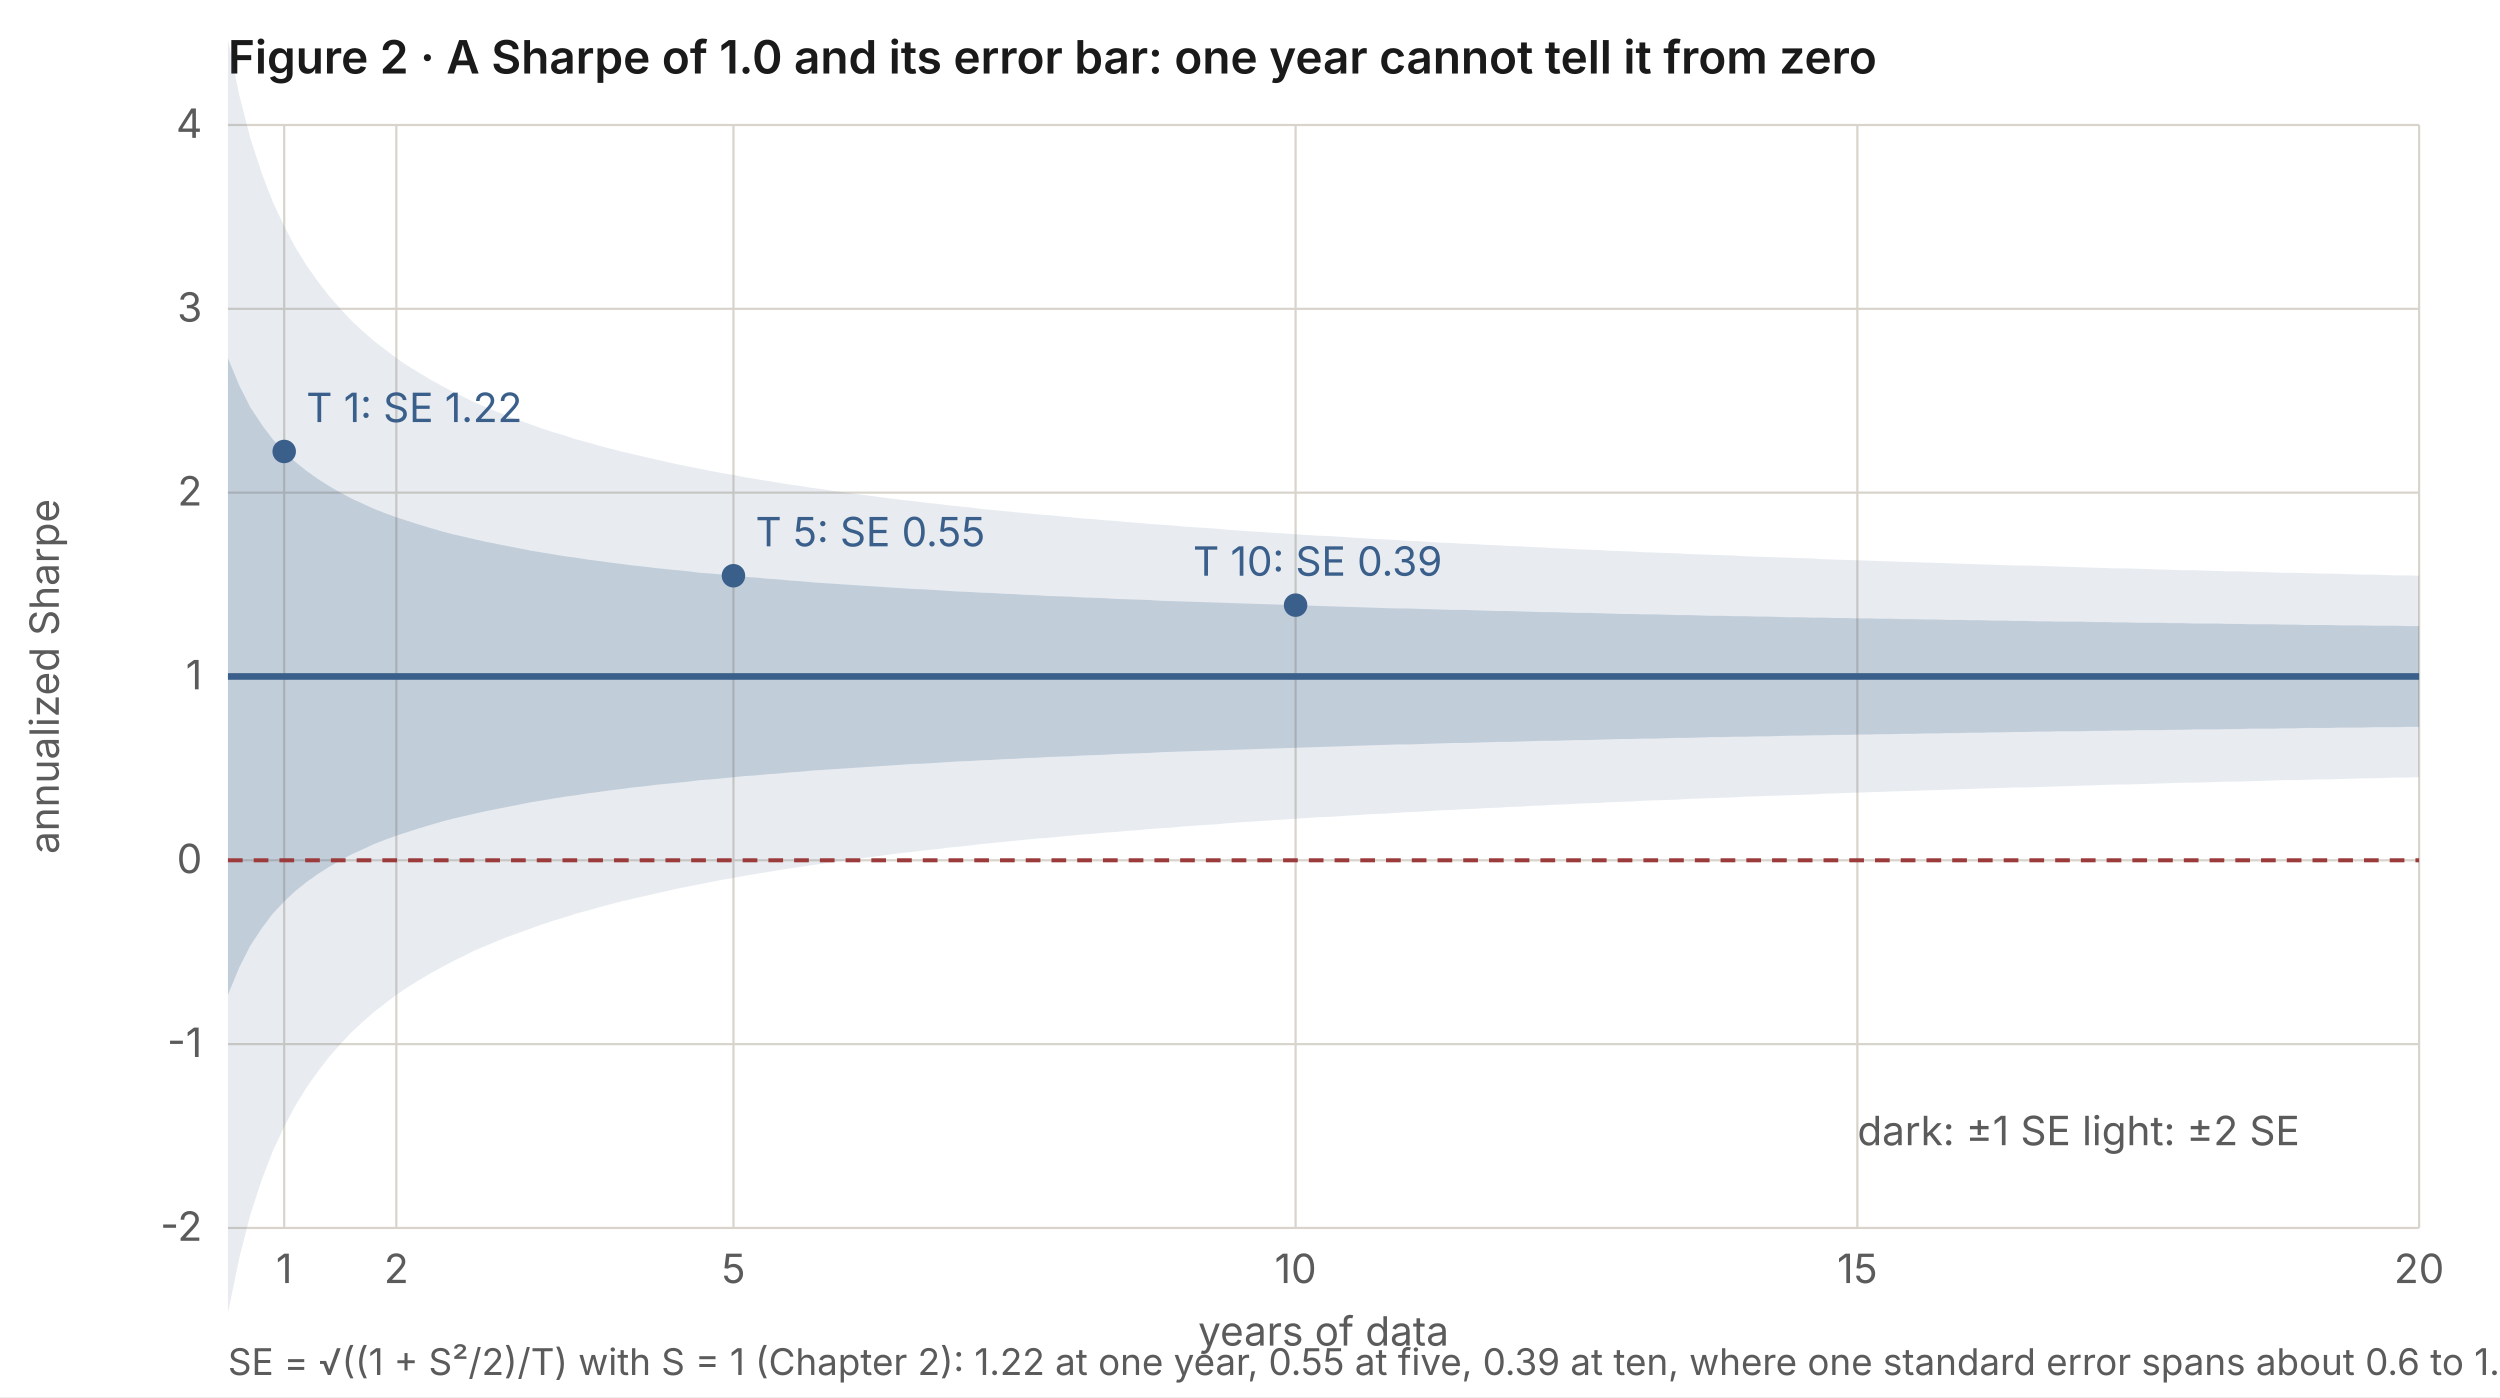
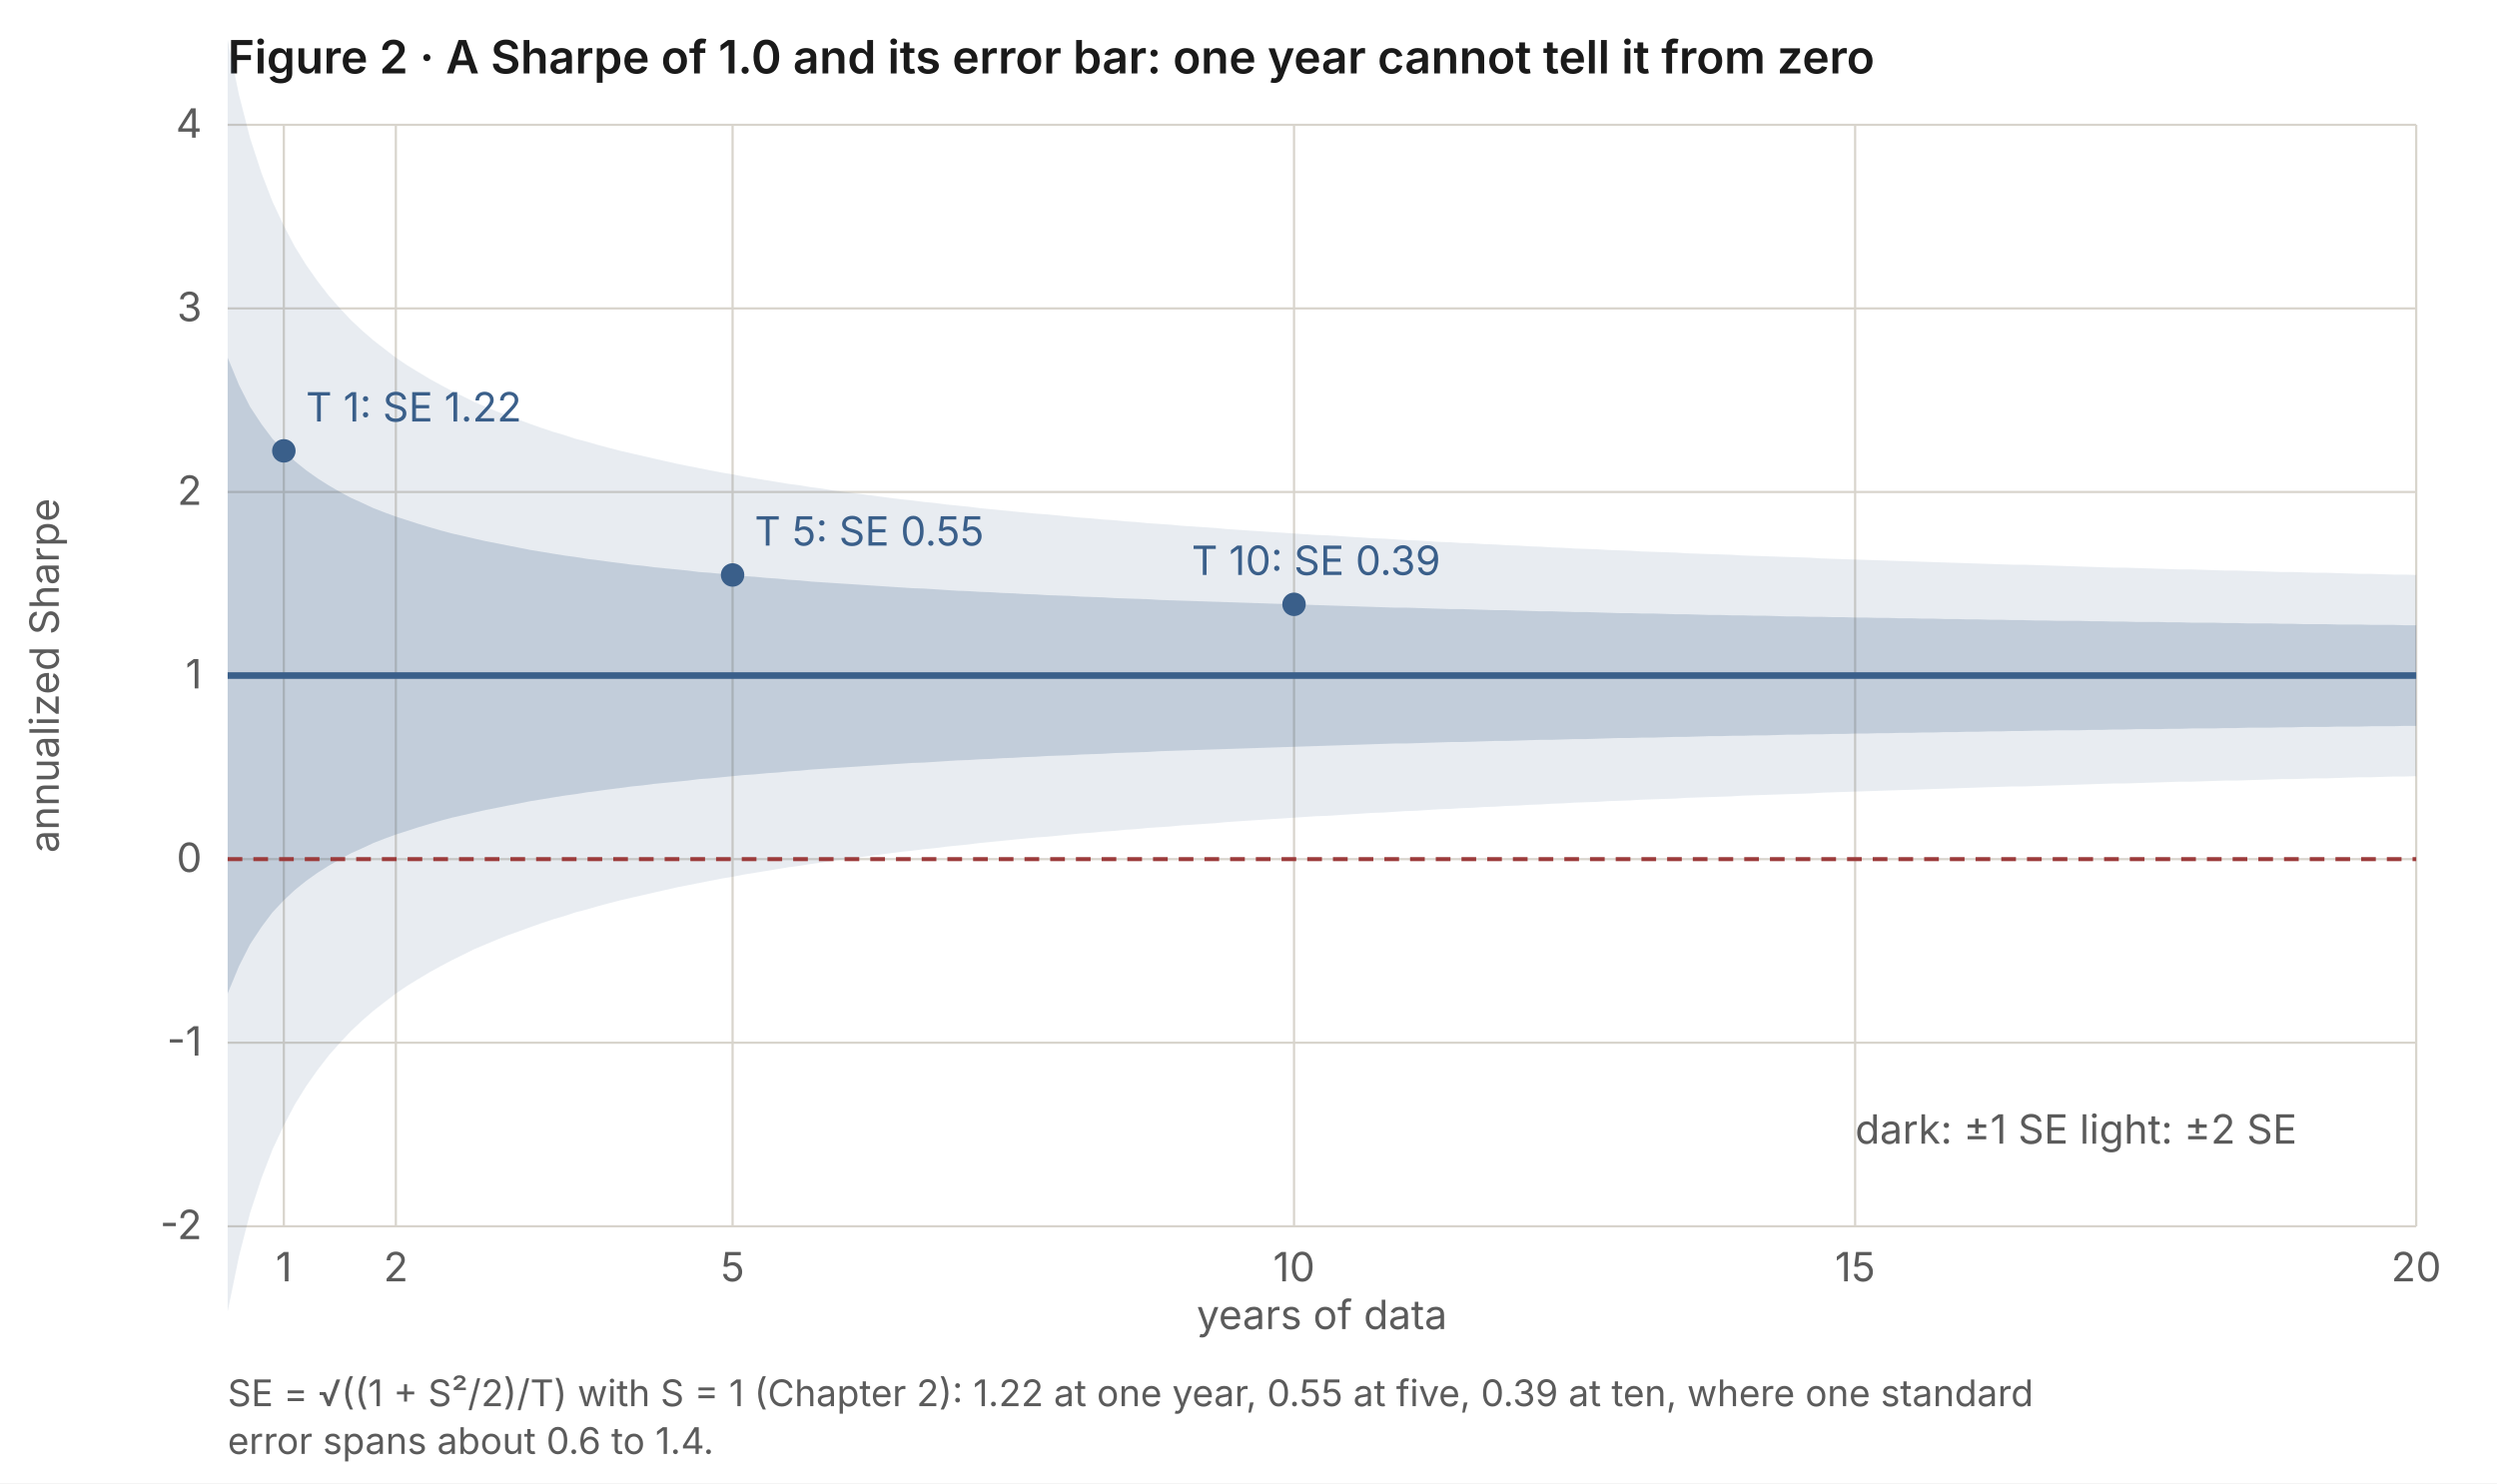
- <svg xmlns="http://www.w3.org/2000/svg" viewBox="0 0 680 380" width="100%" font-family="-apple-system,BlinkMacSystemFont,Segoe UI,sans-serif" font-size="11">
-   <rect x="0" y="0" width="680" height="380" fill="#fff" />
+ <svg xmlns="http://www.w3.org/2000/svg" viewBox="0 0 680 404" width="100%" font-family="-apple-system,BlinkMacSystemFont,Segoe UI,sans-serif" font-size="11">
+   <rect x="0" y="0" width="680" height="404" fill="#fff" />
  <text x="62" y="20" font-size="12.5" font-weight="600" fill="#1a1a1a">Figure 2 · A Sharpe of 1.0 and its error bar: one year cannot tell it from zero</text>
  <line x1="77.3" y1="334" x2="77.3" y2="34" stroke="#d8d4cc" stroke-width="0.6" />
  <text x="77.3" y="349" text-anchor="middle" fill="#5b5b5b">1</text>
  <line x1="107.8" y1="334" x2="107.8" y2="34" stroke="#d8d4cc" stroke-width="0.6" />
  <text x="107.8" y="349" text-anchor="middle" fill="#5b5b5b">2</text>
  <line x1="199.5" y1="334" x2="199.5" y2="34" stroke="#d8d4cc" stroke-width="0.6" />
  <text x="199.5" y="349" text-anchor="middle" fill="#5b5b5b">5</text>
  <line x1="352.4" y1="334" x2="352.4" y2="34" stroke="#d8d4cc" stroke-width="0.6" />
  <text x="352.4" y="349" text-anchor="middle" fill="#5b5b5b">10</text>
  <line x1="505.2" y1="334" x2="505.2" y2="34" stroke="#d8d4cc" stroke-width="0.6" />
  <text x="505.2" y="349" text-anchor="middle" fill="#5b5b5b">15</text>
  <line x1="658.0" y1="334" x2="658.0" y2="34" stroke="#d8d4cc" stroke-width="0.6" />
  <text x="658.0" y="349" text-anchor="middle" fill="#5b5b5b">20</text>
  <line x1="62" y1="334.0" x2="658" y2="334.0" stroke="#d8d4cc" stroke-width="0.6" />
  <text x="55" y="337.5" text-anchor="end" fill="#5b5b5b">-2</text>
  <line x1="62" y1="284.0" x2="658" y2="284.0" stroke="#d8d4cc" stroke-width="0.6" />
  <text x="55" y="287.5" text-anchor="end" fill="#5b5b5b">-1</text>
  <line x1="62" y1="234.0" x2="658" y2="234.0" stroke="#d8d4cc" stroke-width="0.6" />
  <text x="55" y="237.5" text-anchor="end" fill="#5b5b5b">0</text>
  <line x1="62" y1="184.0" x2="658" y2="184.0" stroke="#d8d4cc" stroke-width="0.6" />
  <text x="55" y="187.5" text-anchor="end" fill="#5b5b5b">1</text>
  <line x1="62" y1="134.0" x2="658" y2="134.0" stroke="#d8d4cc" stroke-width="0.6" />
  <text x="55" y="137.5" text-anchor="end" fill="#5b5b5b">2</text>
  <line x1="62" y1="84.0" x2="658" y2="84.0" stroke="#d8d4cc" stroke-width="0.6" />
  <text x="55" y="87.5" text-anchor="end" fill="#5b5b5b">3</text>
  <line x1="62" y1="34.0" x2="658" y2="34.0" stroke="#d8d4cc" stroke-width="0.6" />
  <text x="55" y="37.5" text-anchor="end" fill="#5b5b5b">4</text>
-   <text x="360.0" y="366" text-anchor="middle" fill="#5b5b5b">years of data</text>
+   <text x="360.0" y="362" text-anchor="middle" fill="#5b5b5b">years of data</text>
  <text x="16" y="184.0" text-anchor="middle" fill="#5b5b5b" transform="rotate(-90 16 184.0)">annualized Sharpe</text>
  <path d="M62.0,10.8 L65.1,25.9 L68.1,37.6 L71.2,47.1 L74.2,54.9 L77.3,61.5 L80.3,67.2 L83.4,72.2 L86.5,76.6 L89.5,80.5 L92.6,84.0 L95.6,87.2 L98.7,90.1 L101.7,92.7 L104.8,95.1 L107.8,97.4 L110.9,99.5 L114.0,101.4 L117.0,103.2 L120.1,104.9 L123.1,106.5 L126.2,108.0 L129.2,109.5 L132.3,110.8 L135.4,112.1 L138.4,113.3 L141.5,114.4 L144.5,115.5 L147.6,116.6 L150.6,117.6 L153.7,118.5 L156.7,119.5 L159.8,120.3 L162.9,121.2 L165.9,122.0 L169.0,122.8 L172.0,123.5 L175.1,124.2 L178.1,124.9 L181.2,125.6 L184.3,126.3 L187.3,126.9 L190.4,127.5 L193.4,128.1 L196.5,128.7 L199.5,129.2 L202.6,129.8 L205.7,130.3 L208.7,130.8 L211.8,131.3 L214.8,131.8 L217.9,132.2 L220.9,132.7 L224.0,133.1 L227.0,133.6 L230.1,134.0 L233.2,134.4 L236.2,134.8 L239.3,135.2 L242.3,135.6 L245.4,136.0 L248.4,136.3 L251.5,136.7 L254.6,137.0 L257.6,137.4 L260.7,137.7 L263.7,138.0 L266.8,138.4 L269.8,138.7 L272.9,139.0 L275.9,139.3 L279.0,139.6 L282.1,139.9 L285.1,140.1 L288.2,140.4 L291.2,140.7 L294.3,141.0 L297.3,141.2 L300.4,141.5 L303.5,141.7 L306.5,142.0 L309.6,142.2 L312.6,142.5 L315.7,142.7 L318.7,142.9 L321.8,143.2 L324.9,143.4 L327.9,143.6 L331.0,143.8 L334.0,144.1 L337.1,144.3 L340.1,144.5 L343.2,144.7 L346.2,144.9 L349.3,145.1 L352.4,145.3 L355.4,145.5 L358.5,145.7 L361.5,145.8 L364.6,146.0 L367.6,146.2 L370.7,146.4 L373.8,146.6 L376.8,146.7 L379.9,146.9 L382.9,147.1 L386.0,147.2 L389.0,147.4 L392.1,147.6 L395.1,147.7 L398.2,147.9 L401.3,148.0 L404.3,148.2 L407.4,148.3 L410.4,148.5 L413.5,148.6 L416.5,148.8 L419.6,148.9 L422.7,149.1 L425.7,149.2 L428.8,149.4 L431.8,149.5 L434.9,149.6 L437.9,149.8 L441.0,149.9 L444.1,150.0 L447.1,150.2 L450.2,150.3 L453.2,150.4 L456.3,150.5 L459.3,150.7 L462.4,150.8 L465.4,150.9 L468.5,151.0 L471.6,151.1 L474.6,151.3 L477.7,151.4 L480.7,151.5 L483.8,151.6 L486.8,151.7 L489.9,151.8 L493.0,151.9 L496.0,152.1 L499.1,152.2 L502.1,152.3 L505.2,152.4 L508.2,152.5 L511.3,152.6 L514.3,152.7 L517.4,152.8 L520.5,152.9 L523.5,153.0 L526.6,153.1 L529.6,153.2 L532.7,153.3 L535.7,153.4 L538.8,153.5 L541.9,153.6 L544.9,153.7 L548.0,153.8 L551.0,153.8 L554.1,153.9 L557.1,154.0 L560.2,154.1 L563.3,154.2 L566.3,154.3 L569.4,154.4 L572.4,154.5 L575.5,154.6 L578.5,154.6 L581.6,154.7 L584.6,154.8 L587.7,154.9 L590.8,155.0 L593.8,155.1 L596.9,155.1 L599.9,155.2 L603.0,155.3 L606.0,155.4 L609.1,155.4 L612.2,155.5 L615.2,155.6 L618.3,155.7 L621.3,155.8 L624.4,155.8 L627.4,155.9 L630.5,156.0 L633.5,156.0 L636.6,156.1 L639.7,156.2 L642.7,156.3 L645.8,156.3 L648.8,156.4 L651.9,156.5 L654.9,156.5 L658.0,156.6 L658.0,211.4 L654.9,211.5 L651.9,211.5 L648.8,211.6 L645.8,211.7 L642.7,211.7 L639.7,211.8 L636.6,211.9 L633.5,212.0 L630.5,212.0 L627.4,212.1 L624.4,212.2 L621.3,212.2 L618.3,212.3 L615.2,212.4 L612.2,212.5 L609.1,212.6 L606.0,212.6 L603.0,212.7 L599.9,212.8 L596.9,212.9 L593.8,212.9 L590.8,213.0 L587.7,213.1 L584.6,213.2 L581.6,213.3 L578.5,213.4 L575.5,213.4 L572.4,213.5 L569.4,213.6 L566.3,213.7 L563.3,213.8 L560.2,213.9 L557.1,214.0 L554.1,214.1 L551.0,214.2 L548.0,214.2 L544.9,214.3 L541.9,214.4 L538.8,214.5 L535.7,214.6 L532.7,214.7 L529.6,214.8 L526.6,214.9 L523.5,215.0 L520.5,215.1 L517.4,215.2 L514.3,215.3 L511.3,215.4 L508.2,215.5 L505.2,215.6 L502.1,215.7 L499.1,215.8 L496.0,215.9 L493.0,216.1 L489.9,216.2 L486.8,216.3 L483.8,216.4 L480.7,216.5 L477.7,216.6 L474.6,216.7 L471.6,216.9 L468.5,217.0 L465.4,217.1 L462.4,217.2 L459.3,217.3 L456.3,217.5 L453.2,217.6 L450.2,217.7 L447.1,217.8 L444.1,218.0 L441.0,218.1 L437.9,218.2 L434.9,218.4 L431.8,218.5 L428.8,218.6 L425.7,218.8 L422.7,218.9 L419.6,219.1 L416.5,219.2 L413.5,219.4 L410.4,219.5 L407.4,219.7 L404.3,219.8 L401.3,220.0 L398.2,220.1 L395.1,220.3 L392.1,220.4 L389.0,220.6 L386.0,220.8 L382.9,220.9 L379.9,221.1 L376.8,221.3 L373.8,221.4 L370.7,221.6 L367.6,221.8 L364.6,222.0 L361.5,222.2 L358.5,222.3 L355.4,222.5 L352.4,222.7 L349.3,222.9 L346.2,223.1 L343.2,223.3 L340.1,223.5 L337.1,223.7 L334.0,223.9 L331.0,224.2 L327.9,224.4 L324.9,224.6 L321.8,224.8 L318.7,225.1 L315.7,225.3 L312.6,225.5 L309.6,225.8 L306.5,226.0 L303.5,226.3 L300.4,226.5 L297.3,226.8 L294.3,227.0 L291.2,227.3 L288.2,227.6 L285.1,227.9 L282.1,228.1 L279.0,228.4 L275.9,228.7 L272.9,229.0 L269.8,229.3 L266.8,229.6 L263.7,230.0 L260.7,230.3 L257.6,230.6 L254.6,231.0 L251.5,231.3 L248.4,231.7 L245.4,232.0 L242.3,232.4 L239.3,232.8 L236.2,233.2 L233.2,233.6 L230.1,234.0 L227.0,234.4 L224.0,234.9 L220.9,235.3 L217.9,235.8 L214.8,236.2 L211.8,236.7 L208.7,237.2 L205.7,237.7 L202.6,238.2 L199.5,238.8 L196.5,239.3 L193.4,239.9 L190.4,240.5 L187.3,241.1 L184.3,241.7 L181.2,242.4 L178.1,243.1 L175.1,243.8 L172.0,244.5 L169.0,245.2 L165.9,246.0 L162.9,246.8 L159.8,247.7 L156.7,248.5 L153.7,249.5 L150.6,250.4 L147.6,251.4 L144.5,252.5 L141.5,253.6 L138.4,254.7 L135.4,255.9 L132.3,257.2 L129.2,258.5 L126.2,260.0 L123.1,261.5 L120.1,263.1 L117.0,264.8 L114.0,266.6 L110.9,268.5 L107.8,270.6 L104.8,272.9 L101.7,275.3 L98.7,277.9 L95.6,280.8 L92.6,284.0 L89.5,287.5 L86.5,291.4 L83.4,295.8 L80.3,300.8 L77.3,306.5 L74.2,313.1 L71.2,320.9 L68.1,330.4 L65.1,342.1 L62.0,357.2 Z" fill="#3a5f8a" opacity="0.12" stroke="none" />
  <path d="M62.0,97.4 L65.1,104.9 L68.1,110.8 L71.2,115.5 L74.2,119.5 L77.3,122.8 L80.3,125.6 L83.4,128.1 L86.5,130.3 L89.5,132.2 L92.6,134.0 L95.6,135.6 L98.7,137.0 L101.7,138.4 L104.8,139.6 L107.8,140.7 L110.9,141.7 L114.0,142.7 L117.0,143.6 L120.1,144.5 L123.1,145.3 L126.2,146.0 L129.2,146.7 L132.3,147.4 L135.4,148.0 L138.4,148.6 L141.5,149.2 L144.5,149.8 L147.6,150.3 L150.6,150.8 L153.7,151.3 L156.7,151.7 L159.8,152.2 L162.9,152.6 L165.9,153.0 L169.0,153.4 L172.0,153.8 L175.1,154.1 L178.1,154.5 L181.2,154.8 L184.3,155.1 L187.3,155.4 L190.4,155.8 L193.4,156.0 L196.5,156.3 L199.5,156.6 L202.6,156.9 L205.7,157.1 L208.7,157.4 L211.8,157.6 L214.8,157.9 L217.9,158.1 L220.9,158.4 L224.0,158.6 L227.0,158.8 L230.1,159.0 L233.2,159.2 L236.2,159.4 L239.3,159.6 L242.3,159.8 L245.4,160.0 L248.4,160.2 L251.5,160.3 L254.6,160.5 L257.6,160.7 L260.7,160.9 L263.7,161.0 L266.8,161.2 L269.8,161.3 L272.9,161.5 L275.9,161.6 L279.0,161.8 L282.1,161.9 L285.1,162.1 L288.2,162.2 L291.2,162.3 L294.3,162.5 L297.3,162.6 L300.4,162.7 L303.5,162.9 L306.5,163.0 L309.6,163.1 L312.6,163.2 L315.7,163.4 L318.7,163.5 L321.8,163.6 L324.9,163.7 L327.9,163.8 L331.0,163.9 L334.0,164.0 L337.1,164.1 L340.1,164.2 L343.2,164.3 L346.2,164.4 L349.3,164.5 L352.4,164.6 L355.4,164.7 L358.5,164.8 L361.5,164.9 L364.6,165.0 L367.6,165.1 L370.7,165.2 L373.8,165.3 L376.8,165.4 L379.9,165.5 L382.9,165.5 L386.0,165.6 L389.0,165.7 L392.1,165.8 L395.1,165.9 L398.2,165.9 L401.3,166.0 L404.3,166.1 L407.4,166.2 L410.4,166.2 L413.5,166.3 L416.5,166.4 L419.6,166.5 L422.7,166.5 L425.7,166.6 L428.8,166.7 L431.8,166.7 L434.9,166.8 L437.9,166.9 L441.0,167.0 L444.1,167.0 L447.1,167.1 L450.2,167.1 L453.2,167.2 L456.3,167.3 L459.3,167.3 L462.4,167.4 L465.4,167.5 L468.5,167.5 L471.6,167.6 L474.6,167.6 L477.7,167.7 L480.7,167.7 L483.8,167.8 L486.8,167.9 L489.9,167.9 L493.0,168.0 L496.0,168.0 L499.1,168.1 L502.1,168.1 L505.2,168.2 L508.2,168.2 L511.3,168.3 L514.3,168.3 L517.4,168.4 L520.5,168.4 L523.5,168.5 L526.6,168.5 L529.6,168.6 L532.7,168.6 L535.7,168.7 L538.8,168.7 L541.9,168.8 L544.9,168.8 L548.0,168.9 L551.0,168.9 L554.1,169.0 L557.1,169.0 L560.2,169.1 L563.3,169.1 L566.3,169.1 L569.4,169.2 L572.4,169.2 L575.5,169.3 L578.5,169.3 L581.6,169.4 L584.6,169.4 L587.7,169.4 L590.8,169.5 L593.8,169.5 L596.9,169.6 L599.9,169.6 L603.0,169.6 L606.0,169.7 L609.1,169.7 L612.2,169.8 L615.2,169.8 L618.3,169.8 L621.3,169.9 L624.4,169.9 L627.4,170.0 L630.5,170.0 L633.5,170.0 L636.6,170.1 L639.7,170.1 L642.7,170.1 L645.8,170.2 L648.8,170.2 L651.9,170.2 L654.9,170.3 L658.0,170.3 L658.0,197.7 L654.9,197.7 L651.9,197.8 L648.8,197.8 L645.8,197.8 L642.7,197.9 L639.7,197.9 L636.6,197.9 L633.5,198.0 L630.5,198.0 L627.4,198.0 L624.4,198.1 L621.3,198.1 L618.3,198.2 L615.2,198.2 L612.2,198.2 L609.1,198.3 L606.0,198.3 L603.0,198.4 L599.9,198.4 L596.9,198.4 L593.8,198.5 L590.8,198.5 L587.7,198.6 L584.6,198.6 L581.6,198.6 L578.5,198.7 L575.5,198.7 L572.4,198.8 L569.4,198.8 L566.3,198.9 L563.3,198.9 L560.2,198.9 L557.1,199.0 L554.1,199.0 L551.0,199.1 L548.0,199.1 L544.9,199.2 L541.9,199.2 L538.8,199.3 L535.7,199.3 L532.7,199.4 L529.6,199.4 L526.6,199.5 L523.5,199.5 L520.5,199.6 L517.4,199.6 L514.3,199.7 L511.3,199.7 L508.2,199.8 L505.2,199.8 L502.1,199.9 L499.1,199.9 L496.0,200.0 L493.0,200.0 L489.9,200.1 L486.8,200.1 L483.8,200.2 L480.7,200.3 L477.7,200.3 L474.6,200.4 L471.6,200.4 L468.5,200.5 L465.4,200.5 L462.4,200.6 L459.3,200.7 L456.3,200.7 L453.2,200.8 L450.2,200.9 L447.1,200.9 L444.1,201.0 L441.0,201.0 L437.9,201.1 L434.9,201.2 L431.8,201.3 L428.8,201.3 L425.7,201.4 L422.7,201.5 L419.6,201.5 L416.5,201.6 L413.5,201.7 L410.4,201.8 L407.4,201.8 L404.3,201.9 L401.3,202.0 L398.2,202.1 L395.1,202.1 L392.1,202.2 L389.0,202.3 L386.0,202.4 L382.9,202.5 L379.9,202.5 L376.8,202.6 L373.8,202.7 L370.7,202.8 L367.6,202.9 L364.6,203.0 L361.5,203.1 L358.5,203.2 L355.4,203.3 L352.4,203.4 L349.3,203.5 L346.2,203.6 L343.2,203.7 L340.1,203.8 L337.1,203.9 L334.0,204.0 L331.0,204.1 L327.9,204.2 L324.9,204.3 L321.8,204.4 L318.7,204.5 L315.7,204.6 L312.6,204.8 L309.6,204.9 L306.5,205.0 L303.5,205.1 L300.4,205.3 L297.3,205.4 L294.3,205.5 L291.2,205.7 L288.2,205.8 L285.1,205.9 L282.1,206.1 L279.0,206.2 L275.9,206.4 L272.9,206.5 L269.8,206.7 L266.8,206.8 L263.7,207.0 L260.7,207.1 L257.6,207.3 L254.6,207.5 L251.5,207.7 L248.4,207.8 L245.4,208.0 L242.3,208.2 L239.3,208.4 L236.2,208.6 L233.2,208.8 L230.1,209.0 L227.0,209.2 L224.0,209.4 L220.9,209.6 L217.9,209.9 L214.8,210.1 L211.8,210.4 L208.7,210.6 L205.7,210.9 L202.6,211.1 L199.5,211.4 L196.5,211.7 L193.4,212.0 L190.4,212.2 L187.3,212.6 L184.3,212.9 L181.2,213.2 L178.1,213.5 L175.1,213.9 L172.0,214.2 L169.0,214.6 L165.9,215.0 L162.9,215.4 L159.8,215.8 L156.7,216.3 L153.7,216.7 L150.6,217.2 L147.6,217.7 L144.5,218.2 L141.5,218.8 L138.4,219.4 L135.4,220.0 L132.3,220.6 L129.2,221.3 L126.2,222.0 L123.1,222.7 L120.1,223.5 L117.0,224.4 L114.0,225.3 L110.9,226.3 L107.8,227.3 L104.8,228.4 L101.7,229.6 L98.7,231.0 L95.6,232.4 L92.6,234.0 L89.5,235.8 L86.5,237.7 L83.4,239.9 L80.3,242.4 L77.3,245.2 L74.2,248.5 L71.2,252.5 L68.1,257.2 L65.1,263.1 L62.0,270.6 Z" fill="#3a5f8a" opacity="0.22" stroke="none" />
  <path d="M62.0,184.0 L658.0,184.0" fill="none" stroke="#3a5f8a" stroke-width="1.8" />
  <path d="M62.0,234.0 L658.0,234.0" fill="none" stroke="#9c3b3b" stroke-width="1.1" stroke-dasharray="4 3" />
  <circle cx="77.3" cy="122.8" r="3.2" fill="#3a5f8a" />
  <text x="83.3" y="114.8" fill="#3a5f8a" text-anchor="start">T 1: SE 1.22</text>
  <circle cx="199.5" cy="156.6" r="3.2" fill="#3a5f8a" />
  <text x="205.5" y="148.6" fill="#3a5f8a" text-anchor="start">T 5: SE 0.55</text>
  <circle cx="352.4" cy="164.6" r="3.2" fill="#3a5f8a" />
  <text x="358.4" y="156.6" fill="#3a5f8a" text-anchor="middle">T 10: SE 0.39</text>
  <text x="505.2" y="311.5" fill="#5b5b5b" text-anchor="start" font-size="11">dark: ±1 SE   light: ±2 SE</text>
-   <text x="62" y="374" fill="#5b5b5b" font-size="10">SE = √((1 + S²/2)/T) with S = 1 (Chapter 2): 1.22 at one year, 0.55 at five, 0.39 at ten, where one standard error spans about 0.6 to 1.4.</text>
+   <text fill="#5b5b5b" font-size="10">
+     <tspan x="62" y="383">SE = √((1 + S²/2)/T) with S = 1 (Chapter 2): 1.22 at one year, 0.55 at five, 0.39 at ten, where one standard</tspan>
+     <tspan x="62" y="396">error spans about 0.6 to 1.4.</tspan>
+   </text>
</svg>
